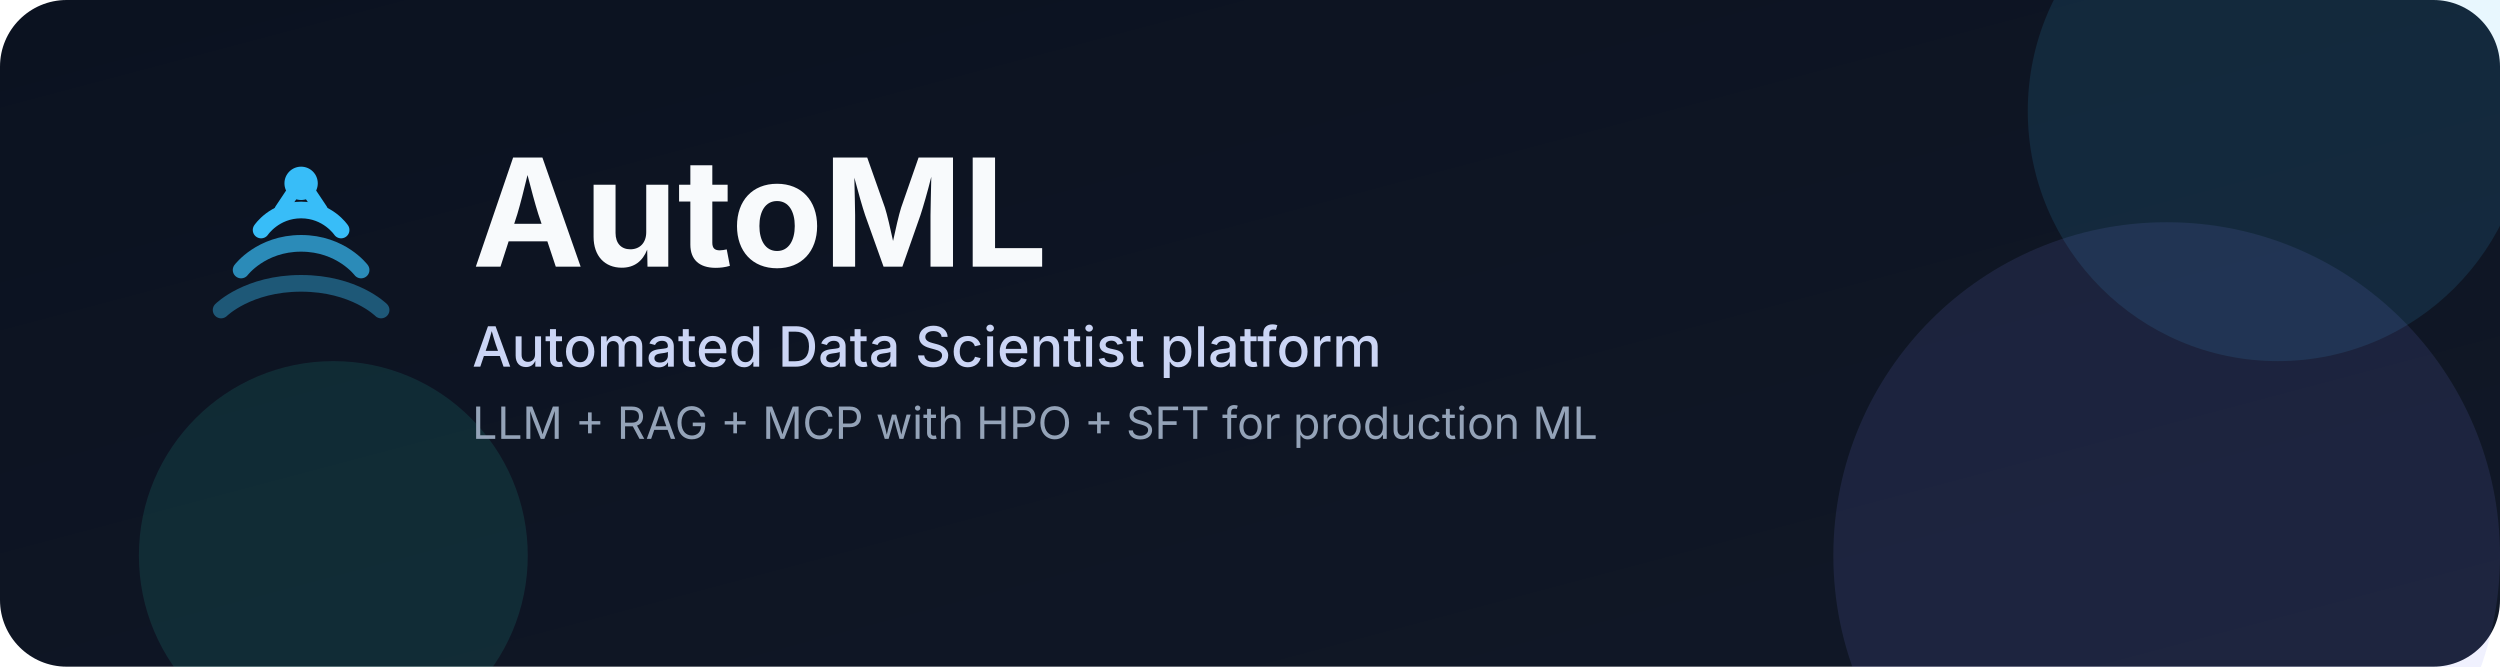
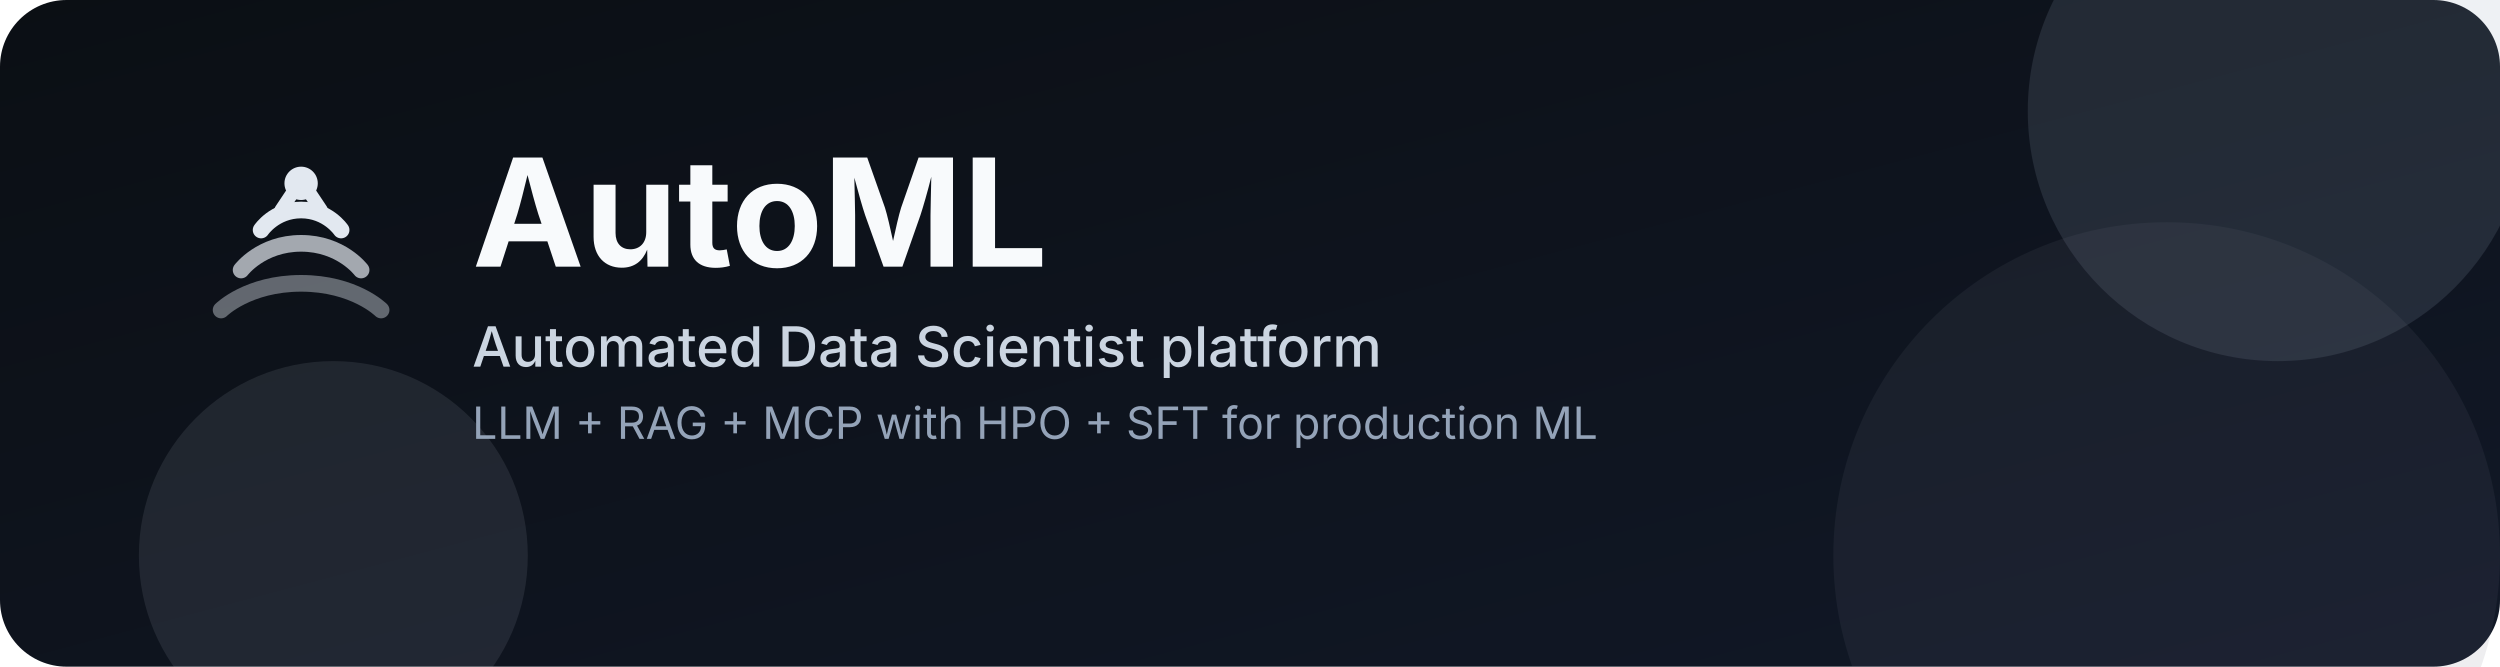
<svg xmlns="http://www.w3.org/2000/svg" viewBox="0 0 900 240" role="img" aria-label="AutoML">
  <defs>
    <linearGradient id="bg" x1="0" y1="0" x2="1" y2="1">
-       <stop offset="0%" stop-color="#0b1220" />
+       <stop offset="0%" stop-color="#0b0f14" />
      <stop offset="100%" stop-color="#111827" />
    </linearGradient>
  </defs>
  <rect width="900" height="240" rx="24" fill="url(#bg)" />
-   <circle cx="820" cy="40" r="90" fill="#38bdf8" opacity="0.12" />
-   <circle cx="780" cy="200" r="120" fill="#818cf8" opacity="0.12" />
-   <circle cx="120" cy="200" r="70" fill="#2dd4bf" opacity="0.12" />
-   <g transform="translate(70 54) scale(2.4)" fill="none" stroke="#38bdf8">
+   <circle cx="820" cy="40" r="90" fill="#94a3b8" opacity="0.16" />
+   <circle cx="780" cy="200" r="120" fill="#6b7280" opacity="0.12" />
+   <circle cx="120" cy="200" r="70" fill="#9ca3af" opacity="0.14" />
+   <g transform="translate(70 54) scale(2.4)" fill="none" stroke="#e2e8f0">
    <path d="M4 24C4 24 8 20 16 20C24 20 28 24 28 24" stroke-width="2.5" stroke-linecap="round" opacity="0.4" />
    <path d="M7 18C7 18 10 14 16 14C22 14 25 18 25 18" stroke-width="2.5" stroke-linecap="round" opacity="0.7" />
    <path d="M10 12C10 12 12 9 16 9C20 9 22 12 22 12" stroke-width="2.5" stroke-linecap="round" />
-     <circle cx="16" cy="5" r="2.5" fill="#38bdf8" stroke="none" />
+     <circle cx="16" cy="5" r="2.5" fill="#e2e8f0" stroke="none" />
    <path d="M13 9L15 6" stroke-width="2" stroke-linecap="round" />
    <path d="M19 9L17 6" stroke-width="2" stroke-linecap="round" />
  </g>
  <style>
    .title { font: 700 54px "Space Grotesk", "IBM Plex Sans", "Inter", system-ui, -apple-system, "Segoe UI", sans-serif; }
    .tagline { font: 500 20px "Space Grotesk", "IBM Plex Sans", "Inter", system-ui, -apple-system, "Segoe UI", sans-serif; }
    .subline { font: 400 16px "Space Grotesk", "IBM Plex Sans", "Inter", system-ui, -apple-system, "Segoe UI", sans-serif; }
  </style>
  <text x="170" y="96" class="title" fill="#f8fafc">AutoML</text>
-   <text x="170" y="132" class="tagline" fill="#cbd5f5">Automated Data Scientist platform</text>
+   <text x="170" y="132" class="tagline" fill="#cbd5e1">Automated Data Scientist platform</text>
  <text x="170" y="158" class="subline" fill="#94a3b8">LLM + RAG + MCP with HPO + SFT for production ML</text>
</svg>
